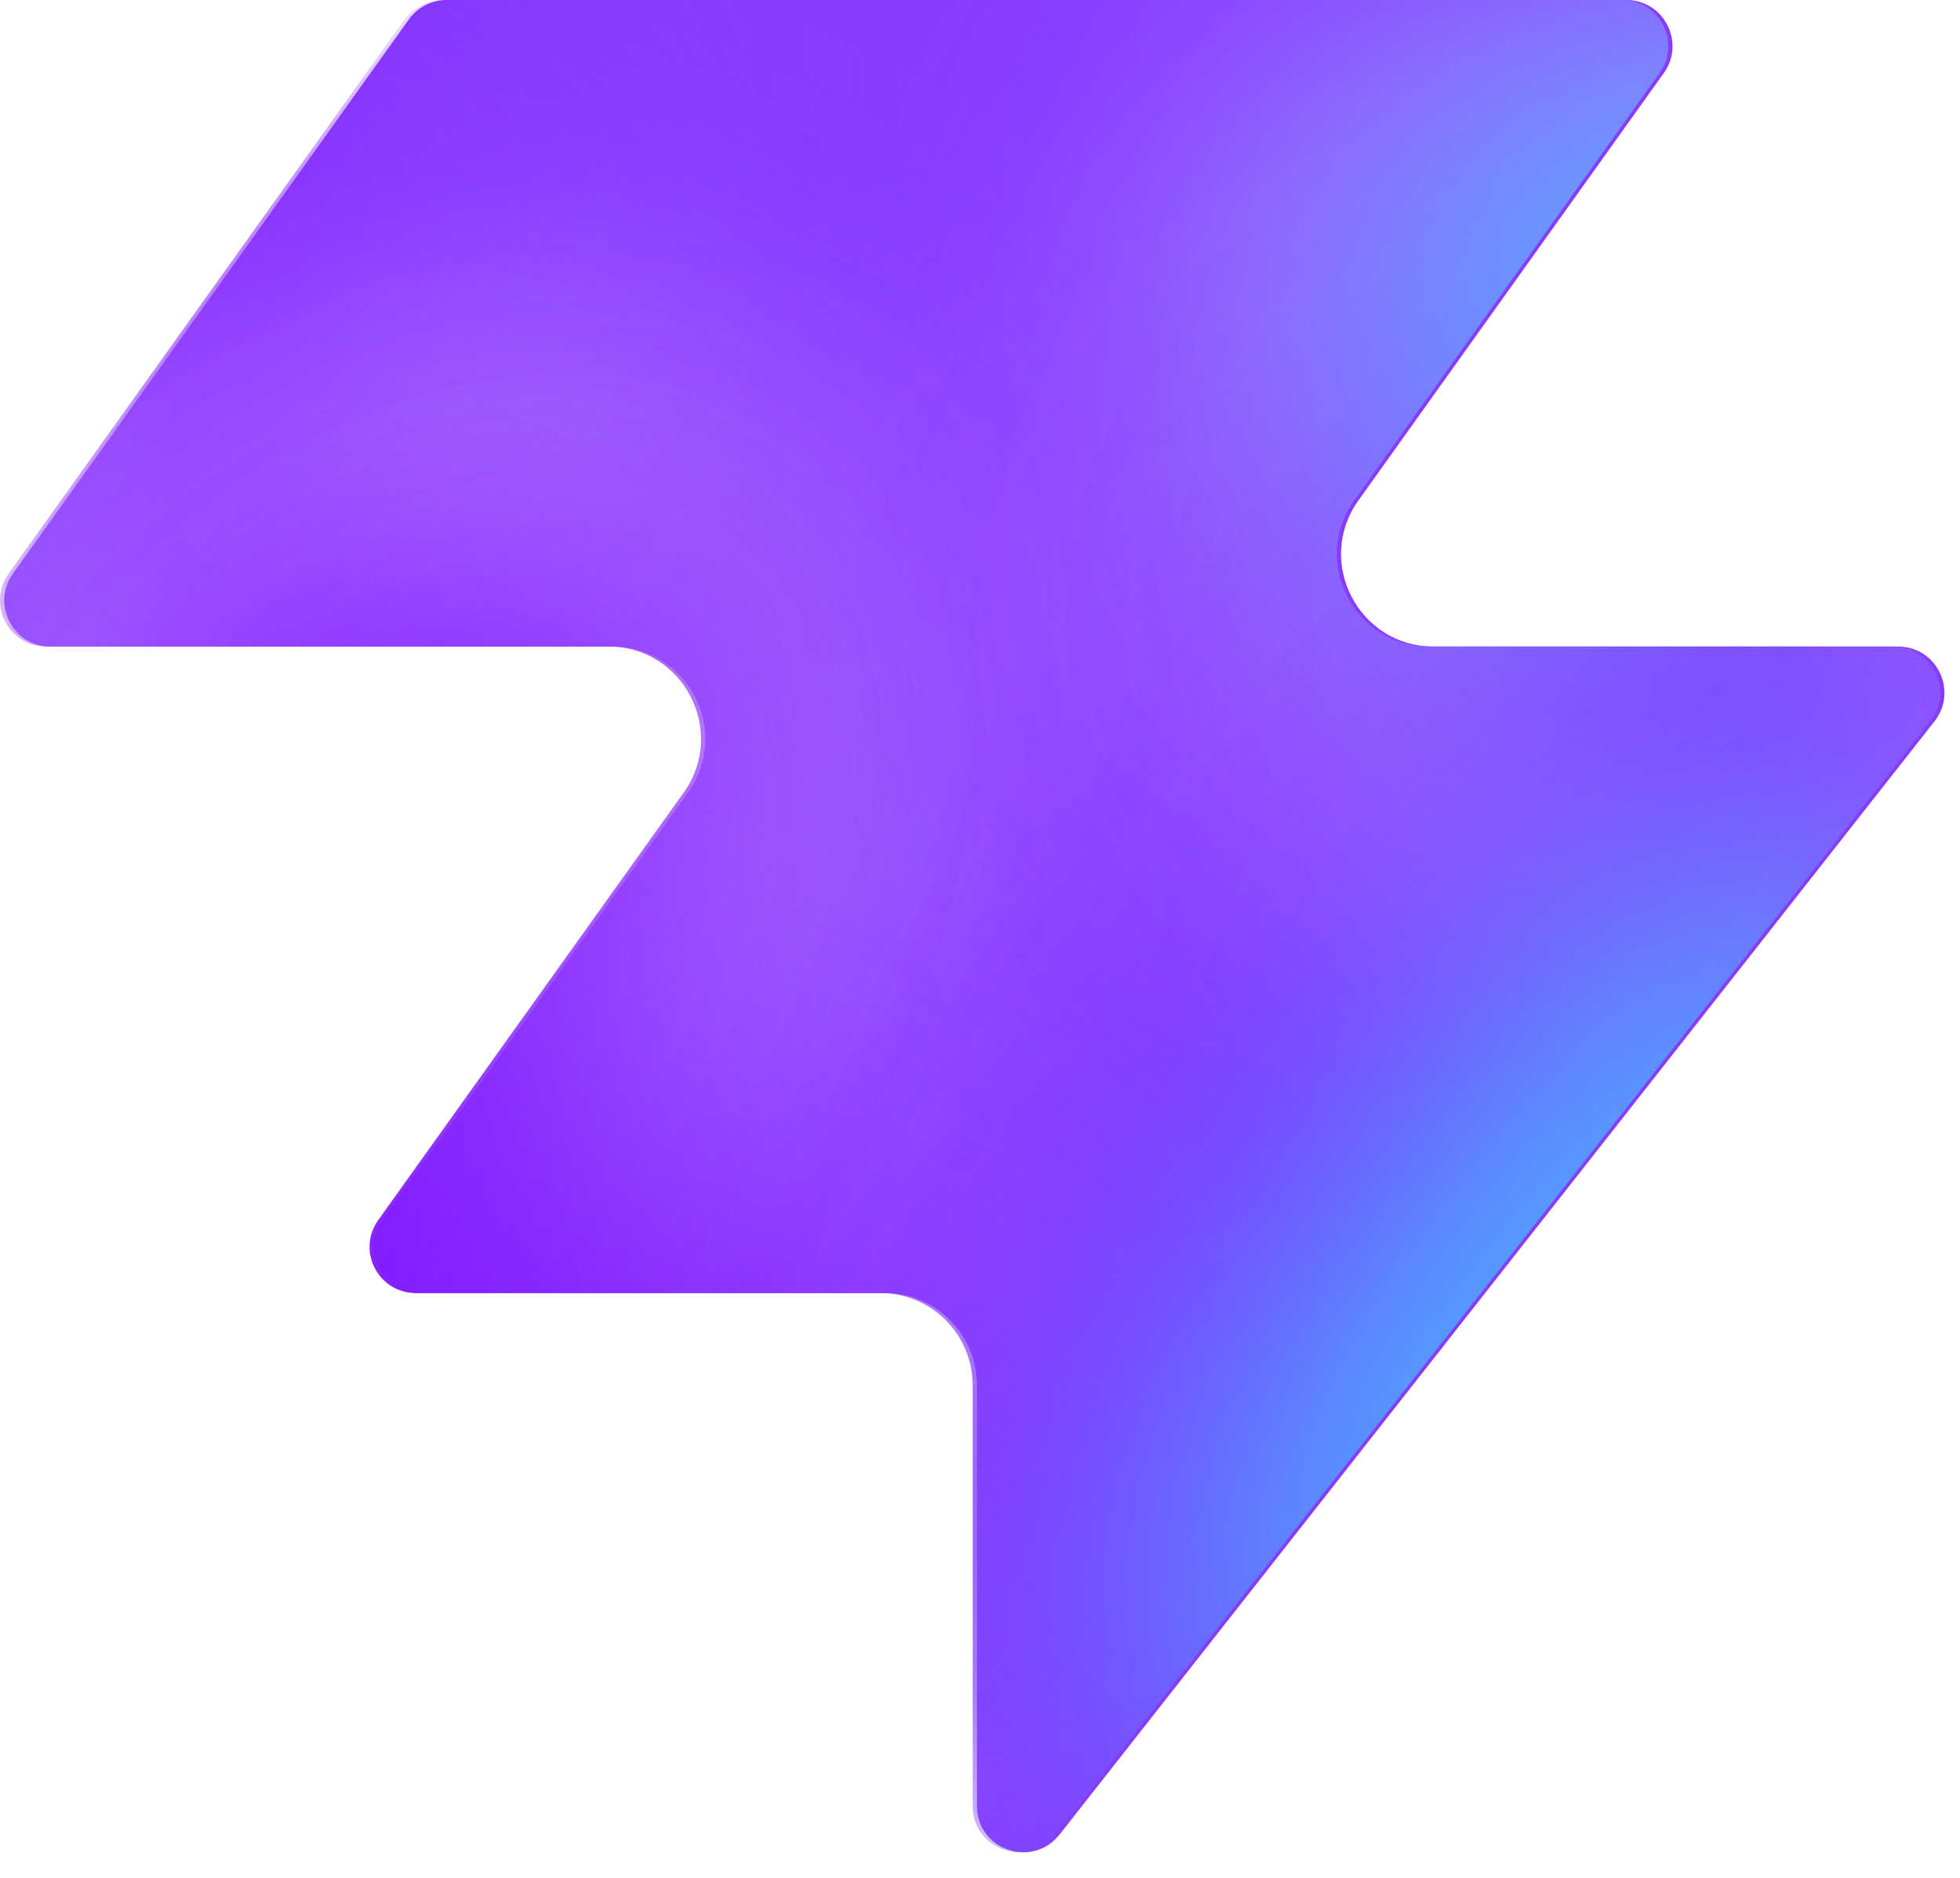
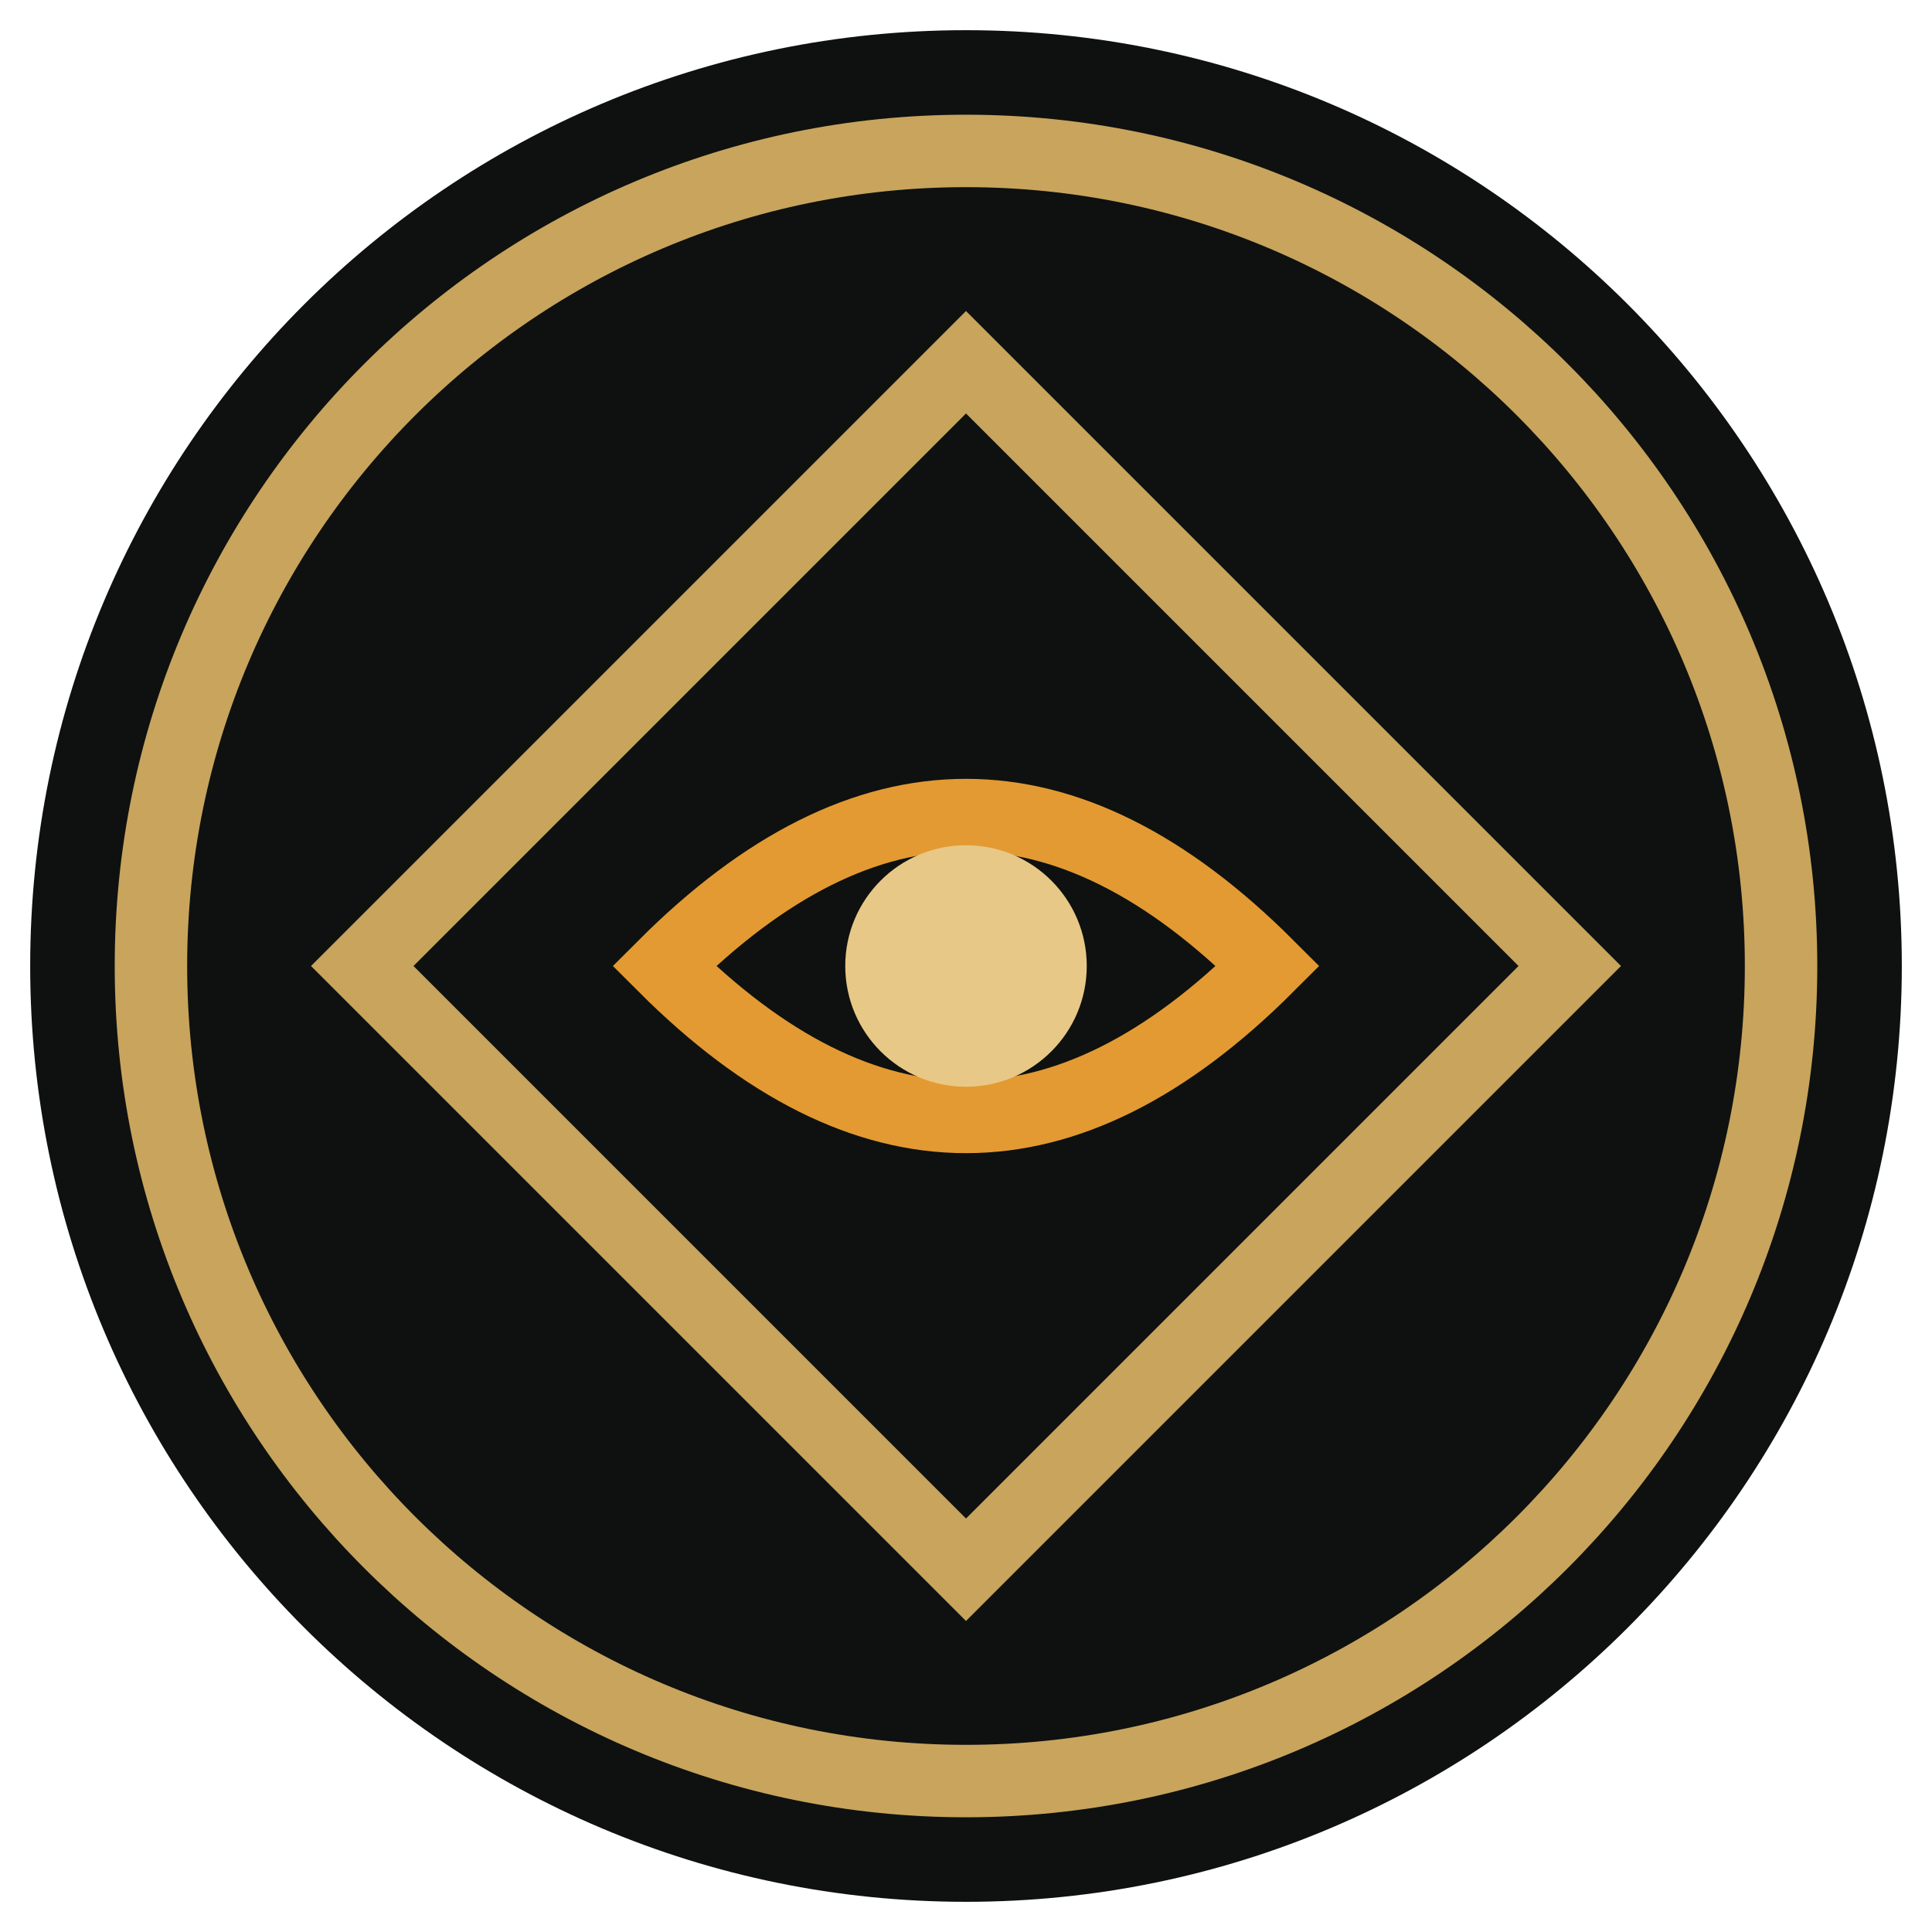
- <svg xmlns="http://www.w3.org/2000/svg" width="48" height="46" fill="none" viewBox="0 0 48 46">
-   <path fill="#863bff" d="M25.946 44.938c-.664.845-2.021.375-2.021-.698V33.937a2.26 2.26 0 0 0-2.262-2.262H10.287c-.92 0-1.456-1.04-.92-1.788l7.48-10.471c1.07-1.497 0-3.578-1.842-3.578H1.237c-.92 0-1.456-1.04-.92-1.788L10.013.474c.214-.297.556-.474.92-.474h28.894c.92 0 1.456 1.04.92 1.788l-7.48 10.471c-1.07 1.498 0 3.579 1.842 3.579h11.377c.943 0 1.473 1.088.89 1.83L25.947 44.94z" style="fill:#863bff;fill:color(display-p3 .525 .23 1);fill-opacity:1" />
-   <mask id="a" width="48" height="46" x="0" y="0" maskUnits="userSpaceOnUse" style="mask-type:alpha">
-     <path fill="#000" d="M25.842 44.938c-.664.844-2.021.375-2.021-.698V33.937a2.26 2.26 0 0 0-2.262-2.262H10.183c-.92 0-1.456-1.04-.92-1.788l7.48-10.471c1.07-1.498 0-3.579-1.842-3.579H1.133c-.92 0-1.456-1.04-.92-1.787L9.91.473c.214-.297.556-.474.92-.474h28.894c.92 0 1.456 1.04.92 1.788l-7.48 10.471c-1.07 1.498 0 3.578 1.842 3.578h11.377c.943 0 1.473 1.088.89 1.832L25.843 44.94z" style="fill:#000;fill-opacity:1" />
-   </mask>
-   <g mask="url(#a)">
-     <g filter="url(#b)">
-       <ellipse cx="5.508" cy="14.704" fill="#ede6ff" rx="5.508" ry="14.704" style="fill:#ede6ff;fill:color(display-p3 .927 .903 1);fill-opacity:1" transform="matrix(.00324 1 1 -.00324 -4.47 31.516)" />
-     </g>
-     <g filter="url(#c)">
-       <ellipse cx="10.399" cy="29.851" fill="#ede6ff" rx="10.399" ry="29.851" style="fill:#ede6ff;fill:color(display-p3 .927 .903 1);fill-opacity:1" transform="matrix(.00324 1 1 -.00324 -39.328 7.883)" />
-     </g>
-     <g filter="url(#d)">
-       <ellipse cx="5.508" cy="30.487" fill="#7e14ff" rx="5.508" ry="30.487" style="fill:#7e14ff;fill:color(display-p3 .492 .077 1);fill-opacity:1" transform="rotate(89.814 -25.913 -14.639)scale(1 -1)" />
-     </g>
-     <g filter="url(#e)">
-       <ellipse cx="5.508" cy="30.599" fill="#7e14ff" rx="5.508" ry="30.599" style="fill:#7e14ff;fill:color(display-p3 .492 .077 1);fill-opacity:1" transform="rotate(89.814 -32.644 -3.334)scale(1 -1)" />
-     </g>
-     <g filter="url(#f)">
-       <ellipse cx="5.508" cy="30.599" fill="#7e14ff" rx="5.508" ry="30.599" style="fill:#7e14ff;fill:color(display-p3 .492 .077 1);fill-opacity:1" transform="matrix(.00324 1 1 -.00324 -34.34 30.47)" />
-     </g>
-     <g filter="url(#g)">
-       <ellipse cx="14.072" cy="22.078" fill="#ede6ff" rx="14.072" ry="22.078" style="fill:#ede6ff;fill:color(display-p3 .927 .903 1);fill-opacity:1" transform="rotate(93.35 24.506 48.493)scale(-1 1)" />
-     </g>
-     <g filter="url(#h)">
-       <ellipse cx="3.47" cy="21.501" fill="#7e14ff" rx="3.47" ry="21.501" style="fill:#7e14ff;fill:color(display-p3 .492 .077 1);fill-opacity:1" transform="rotate(89.009 28.708 47.59)scale(-1 1)" />
-     </g>
-     <g filter="url(#i)">
-       <ellipse cx="3.47" cy="21.501" fill="#7e14ff" rx="3.47" ry="21.501" style="fill:#7e14ff;fill:color(display-p3 .492 .077 1);fill-opacity:1" transform="rotate(89.009 28.708 47.59)scale(-1 1)" />
-     </g>
-     <g filter="url(#j)">
-       <ellipse cx=".387" cy="8.972" fill="#7e14ff" rx="4.407" ry="29.108" style="fill:#7e14ff;fill:color(display-p3 .492 .077 1);fill-opacity:1" transform="rotate(39.51 .387 8.972)" />
-     </g>
-     <g filter="url(#k)">
-       <ellipse cx="47.523" cy="-6.092" fill="#7e14ff" rx="4.407" ry="29.108" style="fill:#7e14ff;fill:color(display-p3 .492 .077 1);fill-opacity:1" transform="rotate(37.892 47.523 -6.092)" />
-     </g>
-     <g filter="url(#l)">
-       <ellipse cx="41.412" cy="6.333" fill="#47bfff" rx="5.971" ry="9.665" style="fill:#47bfff;fill:color(display-p3 .28 .748 1);fill-opacity:1" transform="rotate(37.892 41.412 6.333)" />
-     </g>
-     <g filter="url(#m)">
-       <ellipse cx="-1.879" cy="38.332" fill="#7e14ff" rx="4.407" ry="29.108" style="fill:#7e14ff;fill:color(display-p3 .492 .077 1);fill-opacity:1" transform="rotate(37.892 -1.88 38.332)" />
-     </g>
-     <g filter="url(#n)">
-       <ellipse cx="-1.879" cy="38.332" fill="#7e14ff" rx="4.407" ry="29.108" style="fill:#7e14ff;fill:color(display-p3 .492 .077 1);fill-opacity:1" transform="rotate(37.892 -1.88 38.332)" />
-     </g>
-     <g filter="url(#o)">
-       <ellipse cx="35.651" cy="29.907" fill="#7e14ff" rx="4.407" ry="29.108" style="fill:#7e14ff;fill:color(display-p3 .492 .077 1);fill-opacity:1" transform="rotate(37.892 35.651 29.907)" />
-     </g>
-     <g filter="url(#p)">
-       <ellipse cx="38.418" cy="32.4" fill="#47bfff" rx="5.971" ry="15.297" style="fill:#47bfff;fill:color(display-p3 .28 .748 1);fill-opacity:1" transform="rotate(37.892 38.418 32.4)" />
-     </g>
+ <svg xmlns="http://www.w3.org/2000/svg" viewBox="0 0 64 64">
+   <circle cx="32" cy="32" r="31" fill="#0e110f" />
+   <g fill="none" stroke="#c8a45d" stroke-width="2.4">
+     <circle cx="32" cy="32" r="27" />
+     <path d="M32 12 L52 32 L32 52 L12 32 Z" />
+     <path d="M22 32 Q32 22 42 32 Q32 42 22 32 Z" stroke="#e39a32" />
  </g>
-   <defs>
-     <filter id="b" width="60.045" height="41.654" x="-19.77" y="16.149" color-interpolation-filters="sRGB" filterUnits="userSpaceOnUse">
-       <feFlood flood-opacity="0" result="BackgroundImageFix" />
-       <feBlend in="SourceGraphic" in2="BackgroundImageFix" result="shape" />
-       <feGaussianBlur result="effect1_foregroundBlur_2002_17158" stdDeviation="7.659" />
-     </filter>
-     <filter id="c" width="90.34" height="51.437" x="-54.613" y="-7.533" color-interpolation-filters="sRGB" filterUnits="userSpaceOnUse">
-       <feFlood flood-opacity="0" result="BackgroundImageFix" />
-       <feBlend in="SourceGraphic" in2="BackgroundImageFix" result="shape" />
-       <feGaussianBlur result="effect1_foregroundBlur_2002_17158" stdDeviation="7.659" />
-     </filter>
-     <filter id="d" width="79.355" height="29.4" x="-49.64" y="2.03" color-interpolation-filters="sRGB" filterUnits="userSpaceOnUse">
-       <feFlood flood-opacity="0" result="BackgroundImageFix" />
-       <feBlend in="SourceGraphic" in2="BackgroundImageFix" result="shape" />
-       <feGaussianBlur result="effect1_foregroundBlur_2002_17158" stdDeviation="4.596" />
-     </filter>
-     <filter id="e" width="79.579" height="29.4" x="-45.045" y="20.029" color-interpolation-filters="sRGB" filterUnits="userSpaceOnUse">
-       <feFlood flood-opacity="0" result="BackgroundImageFix" />
-       <feBlend in="SourceGraphic" in2="BackgroundImageFix" result="shape" />
-       <feGaussianBlur result="effect1_foregroundBlur_2002_17158" stdDeviation="4.596" />
-     </filter>
-     <filter id="f" width="79.579" height="29.4" x="-43.513" y="21.178" color-interpolation-filters="sRGB" filterUnits="userSpaceOnUse">
-       <feFlood flood-opacity="0" result="BackgroundImageFix" />
-       <feBlend in="SourceGraphic" in2="BackgroundImageFix" result="shape" />
-       <feGaussianBlur result="effect1_foregroundBlur_2002_17158" stdDeviation="4.596" />
-     </filter>
-     <filter id="g" width="74.749" height="58.852" x="15.756" y="-17.901" color-interpolation-filters="sRGB" filterUnits="userSpaceOnUse">
-       <feFlood flood-opacity="0" result="BackgroundImageFix" />
-       <feBlend in="SourceGraphic" in2="BackgroundImageFix" result="shape" />
-       <feGaussianBlur result="effect1_foregroundBlur_2002_17158" stdDeviation="7.659" />
-     </filter>
-     <filter id="h" width="61.377" height="25.362" x="23.548" y="2.284" color-interpolation-filters="sRGB" filterUnits="userSpaceOnUse">
-       <feFlood flood-opacity="0" result="BackgroundImageFix" />
-       <feBlend in="SourceGraphic" in2="BackgroundImageFix" result="shape" />
-       <feGaussianBlur result="effect1_foregroundBlur_2002_17158" stdDeviation="4.596" />
-     </filter>
-     <filter id="i" width="61.377" height="25.362" x="23.548" y="2.284" color-interpolation-filters="sRGB" filterUnits="userSpaceOnUse">
-       <feFlood flood-opacity="0" result="BackgroundImageFix" />
-       <feBlend in="SourceGraphic" in2="BackgroundImageFix" result="shape" />
-       <feGaussianBlur result="effect1_foregroundBlur_2002_17158" stdDeviation="4.596" />
-     </filter>
-     <filter id="j" width="56.045" height="63.649" x="-27.636" y="-22.853" color-interpolation-filters="sRGB" filterUnits="userSpaceOnUse">
-       <feFlood flood-opacity="0" result="BackgroundImageFix" />
-       <feBlend in="SourceGraphic" in2="BackgroundImageFix" result="shape" />
-       <feGaussianBlur result="effect1_foregroundBlur_2002_17158" stdDeviation="4.596" />
-     </filter>
-     <filter id="k" width="54.814" height="64.646" x="20.116" y="-38.415" color-interpolation-filters="sRGB" filterUnits="userSpaceOnUse">
-       <feFlood flood-opacity="0" result="BackgroundImageFix" />
-       <feBlend in="SourceGraphic" in2="BackgroundImageFix" result="shape" />
-       <feGaussianBlur result="effect1_foregroundBlur_2002_17158" stdDeviation="4.596" />
-     </filter>
-     <filter id="l" width="33.541" height="35.313" x="24.641" y="-11.323" color-interpolation-filters="sRGB" filterUnits="userSpaceOnUse">
-       <feFlood flood-opacity="0" result="BackgroundImageFix" />
-       <feBlend in="SourceGraphic" in2="BackgroundImageFix" result="shape" />
-       <feGaussianBlur result="effect1_foregroundBlur_2002_17158" stdDeviation="4.596" />
-     </filter>
-     <filter id="m" width="54.814" height="64.646" x="-29.286" y="6.009" color-interpolation-filters="sRGB" filterUnits="userSpaceOnUse">
-       <feFlood flood-opacity="0" result="BackgroundImageFix" />
-       <feBlend in="SourceGraphic" in2="BackgroundImageFix" result="shape" />
-       <feGaussianBlur result="effect1_foregroundBlur_2002_17158" stdDeviation="4.596" />
-     </filter>
-     <filter id="n" width="54.814" height="64.646" x="-29.286" y="6.009" color-interpolation-filters="sRGB" filterUnits="userSpaceOnUse">
-       <feFlood flood-opacity="0" result="BackgroundImageFix" />
-       <feBlend in="SourceGraphic" in2="BackgroundImageFix" result="shape" />
-       <feGaussianBlur result="effect1_foregroundBlur_2002_17158" stdDeviation="4.596" />
-     </filter>
-     <filter id="o" width="54.814" height="64.646" x="8.244" y="-2.416" color-interpolation-filters="sRGB" filterUnits="userSpaceOnUse">
-       <feFlood flood-opacity="0" result="BackgroundImageFix" />
-       <feBlend in="SourceGraphic" in2="BackgroundImageFix" result="shape" />
-       <feGaussianBlur result="effect1_foregroundBlur_2002_17158" stdDeviation="4.596" />
-     </filter>
-     <filter id="p" width="39.409" height="43.623" x="18.713" y="10.588" color-interpolation-filters="sRGB" filterUnits="userSpaceOnUse">
-       <feFlood flood-opacity="0" result="BackgroundImageFix" />
-       <feBlend in="SourceGraphic" in2="BackgroundImageFix" result="shape" />
-       <feGaussianBlur result="effect1_foregroundBlur_2002_17158" stdDeviation="4.596" />
-     </filter>
-   </defs>
+   <circle cx="32" cy="32" r="4" fill="#e8c886" />
</svg>
